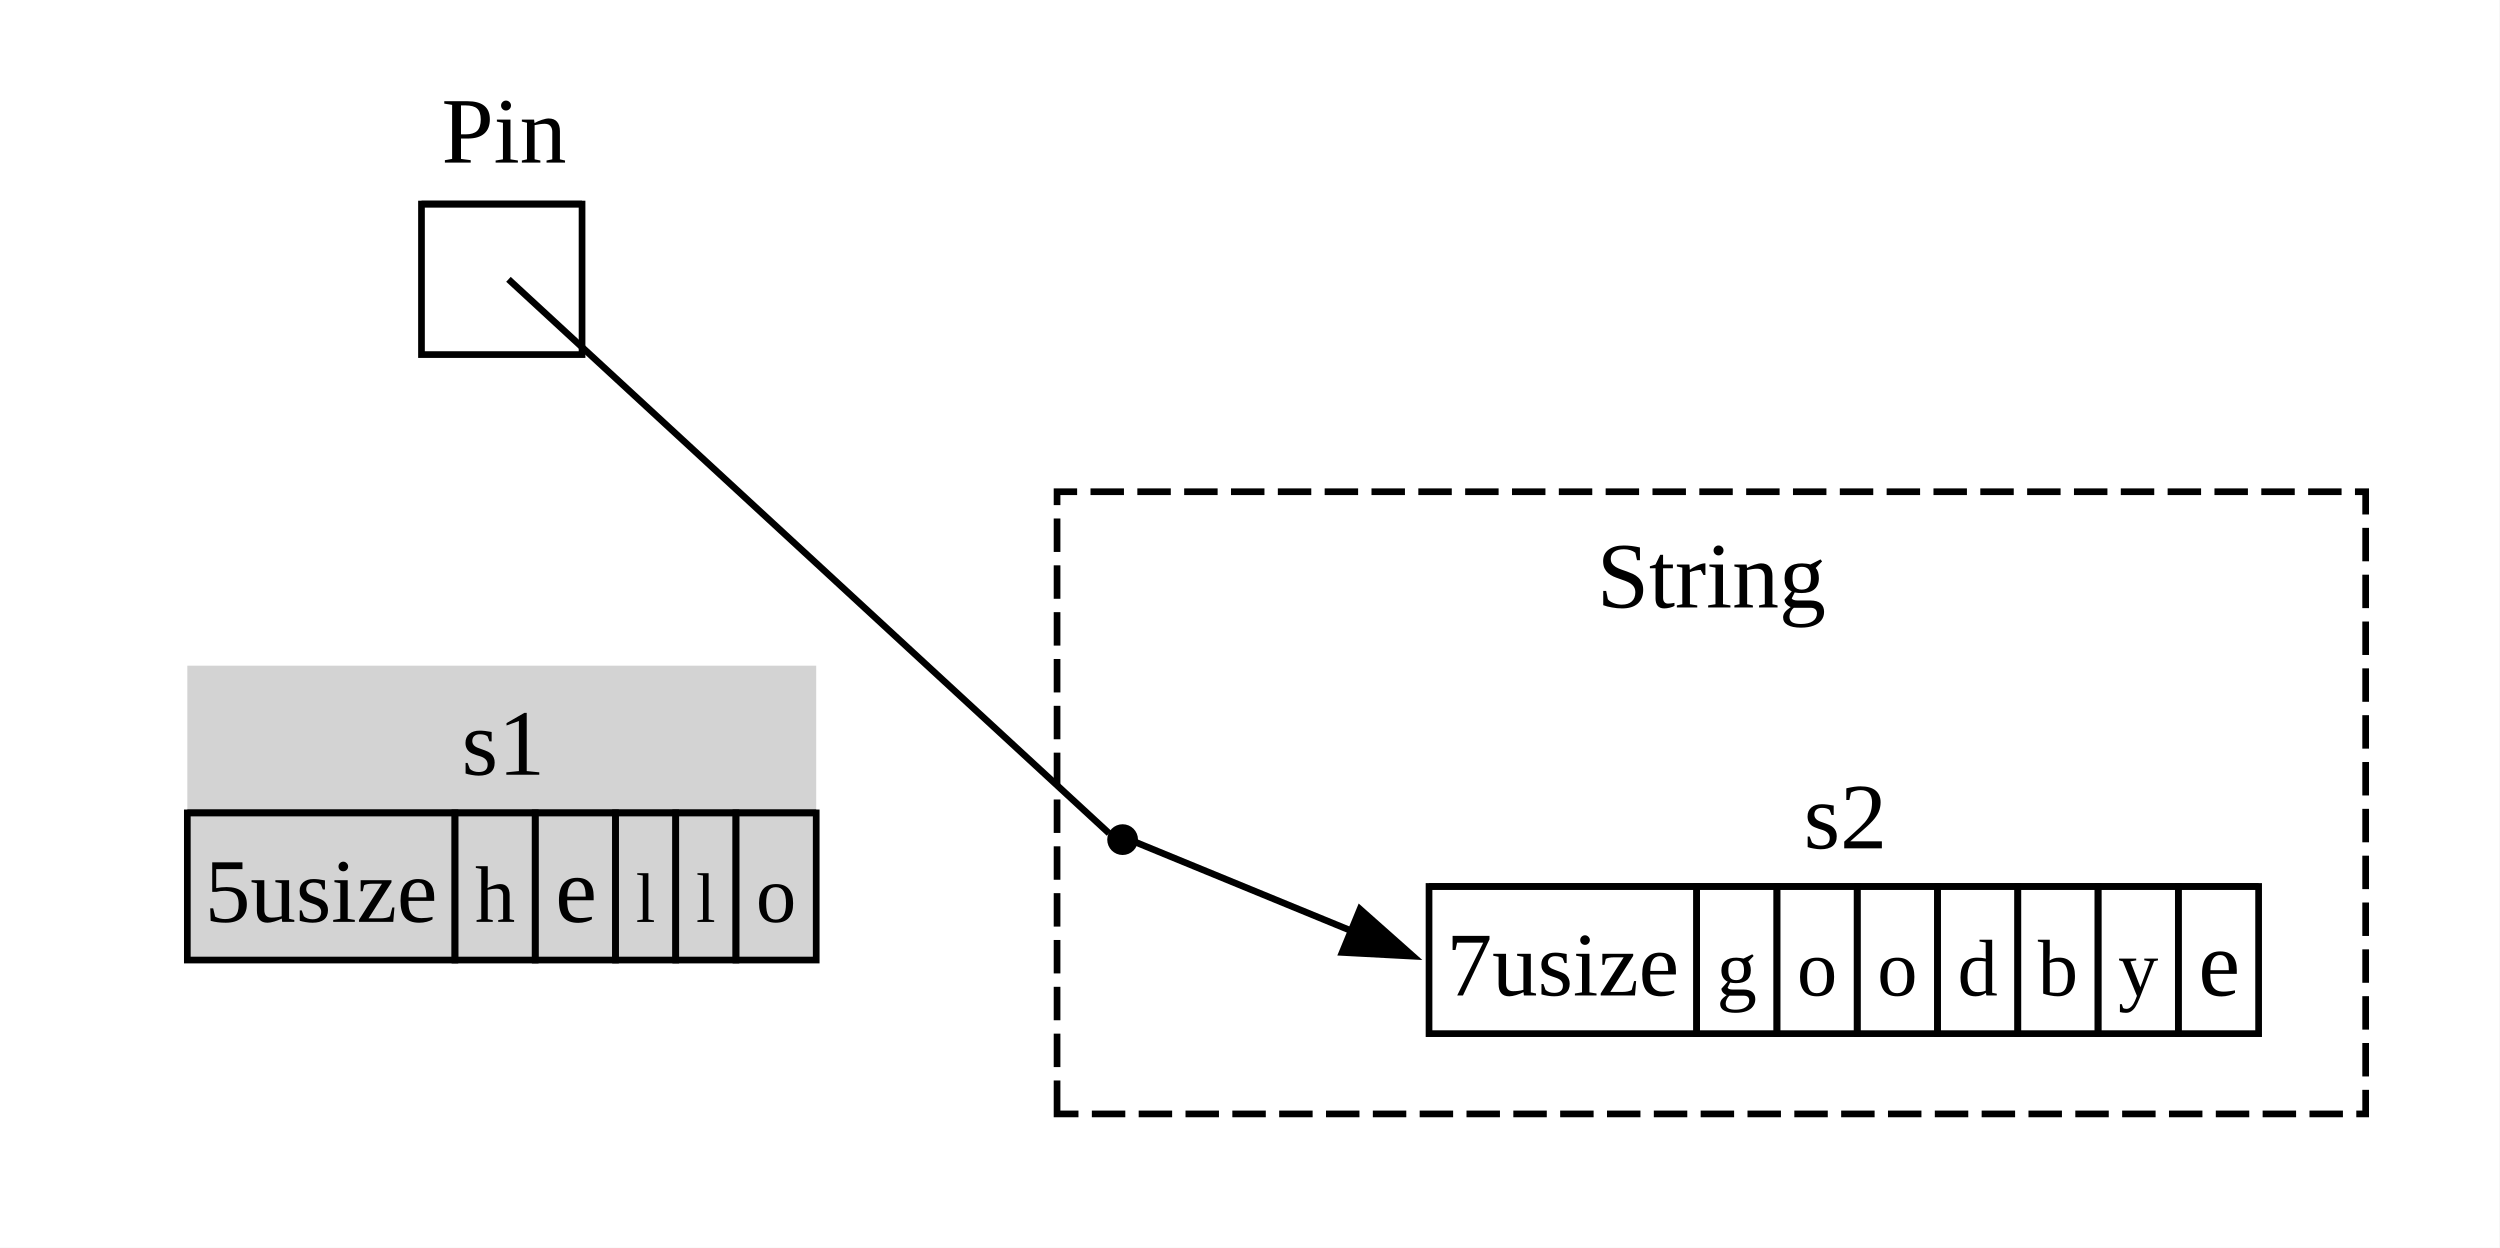
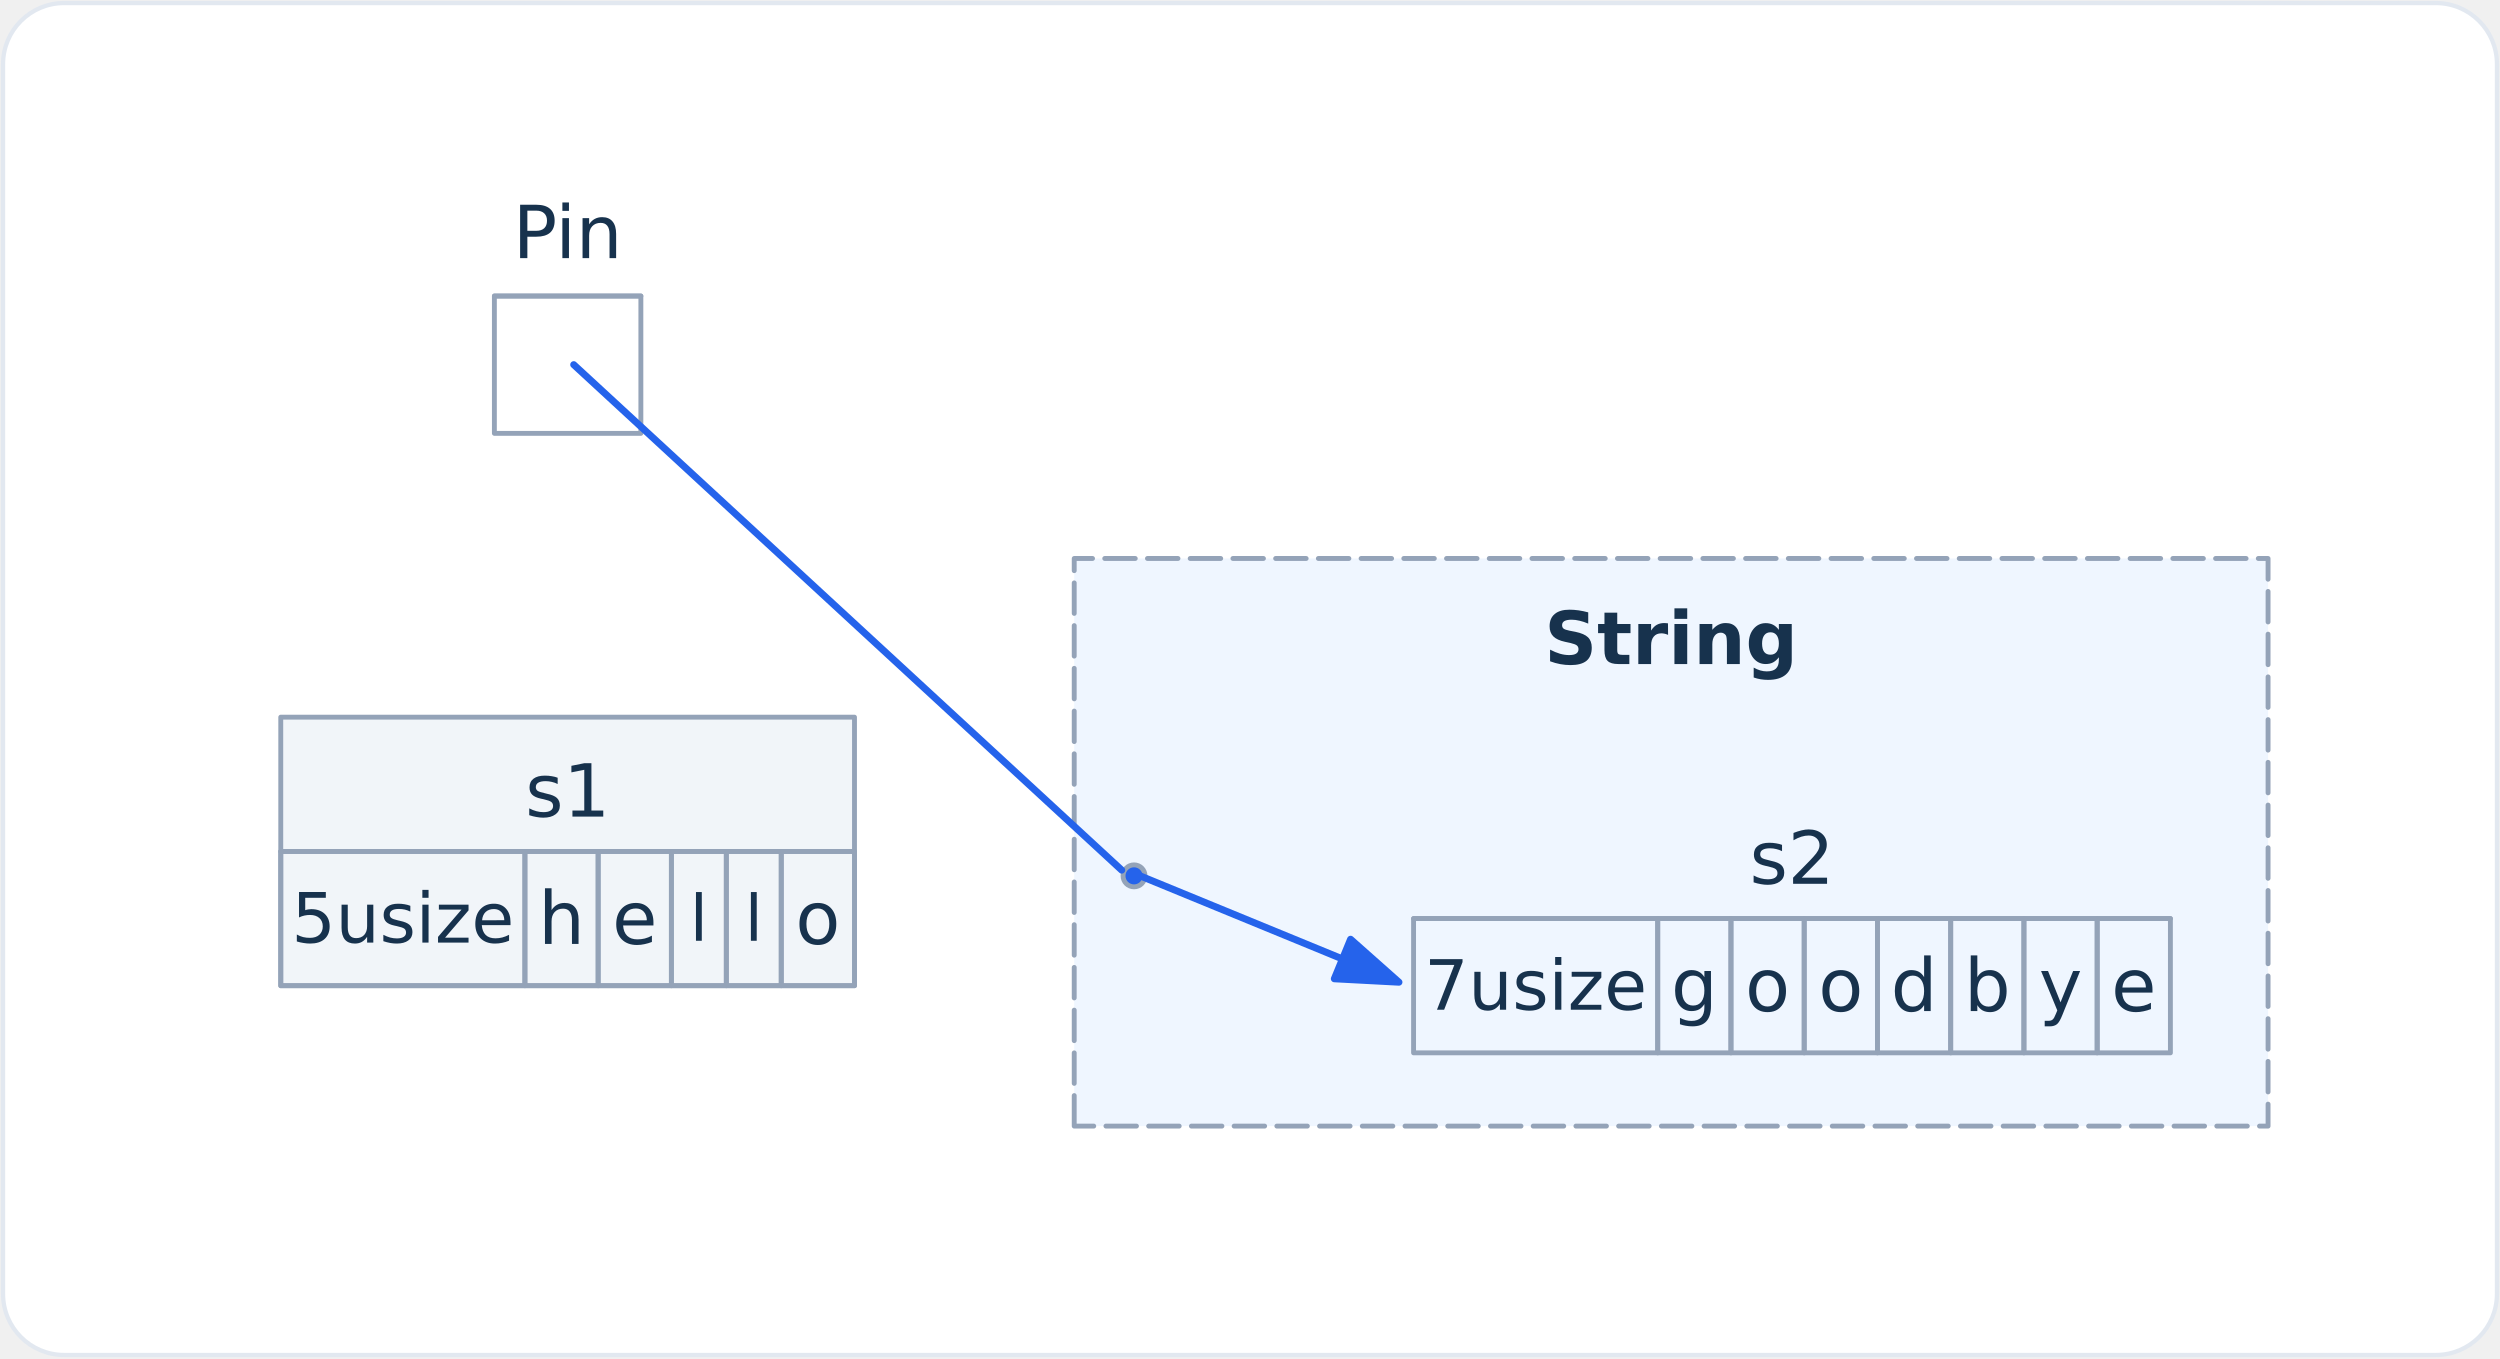
- <svg xmlns="http://www.w3.org/2000/svg" height="200pt" viewBox="0.00 0.00 1557.00 777.00">
-   <g id="graph0" class="graph" transform="scale(4.16667 4.16667) rotate(0) translate(4 182.5)">
-     <polygon fill="white" stroke="none" points="-4,4 -4,-182.5 369.6,-182.5 369.6,4 -4,4" />
+ <svg xmlns="http://www.w3.org/2000/svg" width="760" height="412.842" viewBox="0 0 409.6 222.5" preserveAspectRatio="xMidYMid meet" role="img" aria-labelledby="title desc">
+   <rect x="0.5" y="0.5" width="408.6" height="221.5" rx="10" fill="#ffffff" stroke="#e2e8f0" stroke-width="0.7" />
+   <g id="graph0" class="graph" transform="translate(22 200.5)">
    <g id="clust1" class="cluster">
- </g>
+       </g>
    <g id="clust2" class="cluster">
-       <polygon fill="none" stroke="black" stroke-dasharray="5,2" points="154,-16 154,-109 349.6,-109 349.6,-16 154,-16" />
-       <text text-anchor="middle" x="251.8" y="-91.7" font-family="Liberation Serif, DejaVu Serif, serif" font-size="14.00">String</text>
+       <polygon fill="#eff6ff" stroke="#94a3b8" stroke-dasharray="5,2" points="154,-16 154,-109 349.6,-109 349.6,-16 154,-16" stroke-width="0.8" stroke-linejoin="round" stroke-linecap="round" />
+       <text text-anchor="middle" x="251.8" y="-91.7" font-family="DejaVu Sans, sans-serif" font-size="12.00" fill="#17324d" font-weight="600">String</text>
    </g>
    <g id="node1" class="node">
-       <polyline fill="none" stroke="black" points="59,-152 83,-152" />
-       <text text-anchor="start" x="62" y="-158.2" font-family="Liberation Serif, DejaVu Serif, serif" font-size="14.00">Pin</text>
-       <polygon fill="none" stroke="black" points="59,-129.5 59,-152 83,-152 83,-129.5 59,-129.5" />
-       <text text-anchor="start" x="69.12" y="-135.7" font-family="Liberation Serif, DejaVu Serif, serif" font-size="14.00"> </text>
+       <polyline fill="none" stroke="#94a3b8" points="59,-152 83,-152" stroke-width="0.8" stroke-linejoin="round" stroke-linecap="round" />
+       <text text-anchor="middle" x="71" y="-158.2" font-family="DejaVu Sans, sans-serif" font-size="12.00" fill="#17324d">Pin</text>
+       <polygon fill="none" stroke="#94a3b8" points="59,-129.5 59,-152 83,-152 83,-129.5 59,-129.5" stroke-width="0.8" stroke-linejoin="round" stroke-linecap="round" />
+       <text text-anchor="start" x="69.12" y="-135.7" font-family="DejaVu Sans, sans-serif" font-size="14.00" fill="#17324d"> </text>
    </g>
    <g id="node3" class="node">
-       <ellipse fill="black" stroke="black" cx="163.8" cy="-57" rx="1.8" ry="1.8" />
+       <ellipse fill="#2563eb" stroke="#94a3b8" cx="163.8" cy="-57" rx="1.8" ry="1.8" stroke-width="0.8" stroke-linejoin="round" stroke-linecap="round" />
    </g>
    <g id="edge1" class="edge">
-       <path fill="none" stroke="black" d="M72,-140.75C72,-140.75 151.8,-67.14 161.78,-57.94" />
+       <path fill="none" stroke="#2563eb" d="M72,-140.75C72,-140.75 151.8,-67.14 161.78,-57.94" stroke-width="1.15" stroke-linejoin="round" stroke-linecap="round" />
    </g>
    <g id="node2" class="node">
-       <polygon fill="lightgray" stroke="none" points="24,-39 24,-83 118,-83 118,-39 24,-39" />
-       <polyline fill="none" stroke="black" points="24,-61 118,-61" />
-       <text text-anchor="start" x="65" y="-66.7" font-family="Liberation Serif, DejaVu Serif, serif" font-size="14.00">s1</text>
-       <polygon fill="none" stroke="black" points="24,-39 24,-61 64,-61 64,-39 24,-39" />
-       <text text-anchor="middle" x="44" y="-44.7" font-family="Liberation Serif, DejaVu Serif, serif" font-size="13.60">5usize</text>
-       <polygon fill="none" stroke="black" points="64,-39 64,-61 76,-61 76,-39 64,-39" />
-       <text text-anchor="middle" x="70" y="-44.7" font-family="Liberation Serif, DejaVu Serif, serif" font-size="12.00">h</text>
-       <polygon fill="none" stroke="black" points="76,-39 76,-61 88,-61 88,-39 76,-39" />
-       <text text-anchor="start" x="79" y="-44.7" font-family="Liberation Serif, DejaVu Serif, serif" font-size="14.00">e</text>
-       <polygon fill="none" stroke="black" points="88,-39 88,-61 97,-61 97,-39 88,-39" />
-       <text text-anchor="middle" x="92.5" y="-44.7" font-family="Liberation Serif, DejaVu Serif, serif" font-size="10.50">l</text>
-       <polygon fill="none" stroke="black" points="97,-39 97,-61 106,-61 106,-39 97,-39" />
-       <text text-anchor="middle" x="101.5" y="-44.7" font-family="Liberation Serif, DejaVu Serif, serif" font-size="10.50">l</text>
-       <polygon fill="none" stroke="black" points="106,-39 106,-61 118,-61 118,-39 106,-39" />
-       <text text-anchor="middle" x="112" y="-44.7" font-family="Liberation Serif, DejaVu Serif, serif" font-size="12.00">o</text>
+       <polygon fill="#f1f5f9" stroke="#94a3b8" points="24,-39 24,-83 118,-83 118,-39 24,-39" stroke-width="0.8" stroke-linejoin="round" stroke-linecap="round" />
+       <polyline fill="none" stroke="#94a3b8" points="24,-61 118,-61" stroke-width="0.8" stroke-linejoin="round" stroke-linecap="round" />
+       <text text-anchor="middle" x="71" y="-66.7" font-family="DejaVu Sans, sans-serif" font-size="12.00" fill="#17324d">s1</text>
+       <polygon fill="none" stroke="#94a3b8" points="24,-39 24,-61 64,-61 64,-39 24,-39" stroke-width="0.8" stroke-linejoin="round" stroke-linecap="round" />
+       <text text-anchor="middle" x="44" y="-50" font-family="DejaVu Sans, sans-serif" font-size="11.37" fill="#17324d" dominant-baseline="central">5usize</text>
+       <polygon fill="none" stroke="#94a3b8" points="64,-39 64,-61 76,-61 76,-39 64,-39" stroke-width="0.8" stroke-linejoin="round" stroke-linecap="round" />
+       <text text-anchor="middle" x="70" y="-50" font-family="DejaVu Sans, sans-serif" font-size="12.00" fill="#17324d" dominant-baseline="central">h</text>
+       <polygon fill="none" stroke="#94a3b8" points="76,-39 76,-61 88,-61 88,-39 76,-39" stroke-width="0.8" stroke-linejoin="round" stroke-linecap="round" />
+       <text text-anchor="middle" x="82" y="-50" font-family="DejaVu Sans, sans-serif" font-size="12.00" fill="#17324d" dominant-baseline="central">e</text>
+       <polygon fill="none" stroke="#94a3b8" points="88,-39 88,-61 97,-61 97,-39 88,-39" stroke-width="0.8" stroke-linejoin="round" stroke-linecap="round" />
+       <text text-anchor="middle" x="92.5" y="-50" font-family="DejaVu Sans, sans-serif" font-size="10.50" fill="#17324d" dominant-baseline="central">l</text>
+       <polygon fill="none" stroke="#94a3b8" points="97,-39 97,-61 106,-61 106,-39 97,-39" stroke-width="0.8" stroke-linejoin="round" stroke-linecap="round" />
+       <text text-anchor="middle" x="101.5" y="-50" font-family="DejaVu Sans, sans-serif" font-size="10.50" fill="#17324d" dominant-baseline="central">l</text>
+       <polygon fill="none" stroke="#94a3b8" points="106,-39 106,-61 118,-61 118,-39 106,-39" stroke-width="0.8" stroke-linejoin="round" stroke-linecap="round" />
+       <text text-anchor="middle" x="112" y="-50" font-family="DejaVu Sans, sans-serif" font-size="12.00" fill="#17324d" dominant-baseline="central">o</text>
    </g>
    <g id="node4" class="node">
-       <polyline fill="none" stroke="black" points="209.6,-50 333.6,-50" />
-       <text text-anchor="start" x="265.6" y="-55.7" font-family="Liberation Serif, DejaVu Serif, serif" font-size="14.00">s2</text>
-       <polygon fill="none" stroke="black" points="209.6,-28 209.6,-50 249.6,-50 249.6,-28 209.6,-28" />
-       <text text-anchor="middle" x="229.6" y="-33.7" font-family="Liberation Serif, DejaVu Serif, serif" font-size="13.60">7usize</text>
-       <polygon fill="none" stroke="black" points="249.6,-28 249.6,-50 261.6,-50 261.6,-28 249.6,-28" />
-       <text text-anchor="middle" x="255.6" y="-33.7" font-family="Liberation Serif, DejaVu Serif, serif" font-size="12.00">g</text>
-       <polygon fill="none" stroke="black" points="261.6,-28 261.6,-50 273.6,-50 273.6,-28 261.6,-28" />
-       <text text-anchor="middle" x="267.6" y="-33.7" font-family="Liberation Serif, DejaVu Serif, serif" font-size="12.00">o</text>
-       <polygon fill="none" stroke="black" points="273.6,-28 273.6,-50 285.6,-50 285.6,-28 273.6,-28" />
-       <text text-anchor="middle" x="279.6" y="-33.7" font-family="Liberation Serif, DejaVu Serif, serif" font-size="12.00">o</text>
-       <polygon fill="none" stroke="black" points="285.6,-28 285.6,-50 297.6,-50 297.6,-28 285.6,-28" />
-       <text text-anchor="middle" x="291.6" y="-33.7" font-family="Liberation Serif, DejaVu Serif, serif" font-size="12.00">d</text>
-       <polygon fill="none" stroke="black" points="297.6,-28 297.6,-50 309.6,-50 309.6,-28 297.6,-28" />
-       <text text-anchor="middle" x="303.6" y="-33.7" font-family="Liberation Serif, DejaVu Serif, serif" font-size="12.00">b</text>
-       <polygon fill="none" stroke="black" points="309.6,-28 309.6,-50 321.6,-50 321.6,-28 309.6,-28" />
-       <text text-anchor="middle" x="315.6" y="-33.7" font-family="Liberation Serif, DejaVu Serif, serif" font-size="12.00">y</text>
-       <polygon fill="none" stroke="black" points="321.6,-28 321.6,-50 333.6,-50 333.6,-28 321.6,-28" />
-       <text text-anchor="start" x="324.6" y="-33.7" font-family="Liberation Serif, DejaVu Serif, serif" font-size="14.00">e</text>
+       <polyline fill="none" stroke="#94a3b8" points="209.6,-50 333.6,-50" stroke-width="0.8" stroke-linejoin="round" stroke-linecap="round" />
+       <text text-anchor="middle" x="271.6" y="-55.7" font-family="DejaVu Sans, sans-serif" font-size="12.00" fill="#17324d">s2</text>
+       <polygon fill="none" stroke="#94a3b8" points="209.6,-28 209.6,-50 249.6,-50 249.6,-28 209.6,-28" stroke-width="0.8" stroke-linejoin="round" stroke-linecap="round" />
+       <text text-anchor="middle" x="229.6" y="-39" font-family="DejaVu Sans, sans-serif" font-size="11.37" fill="#17324d" dominant-baseline="central">7usize</text>
+       <polygon fill="none" stroke="#94a3b8" points="249.6,-28 249.6,-50 261.6,-50 261.6,-28 249.6,-28" stroke-width="0.8" stroke-linejoin="round" stroke-linecap="round" />
+       <text text-anchor="middle" x="255.6" y="-39" font-family="DejaVu Sans, sans-serif" font-size="12.00" fill="#17324d" dominant-baseline="central">g</text>
+       <polygon fill="none" stroke="#94a3b8" points="261.6,-28 261.6,-50 273.6,-50 273.6,-28 261.6,-28" stroke-width="0.8" stroke-linejoin="round" stroke-linecap="round" />
+       <text text-anchor="middle" x="267.6" y="-39" font-family="DejaVu Sans, sans-serif" font-size="12.00" fill="#17324d" dominant-baseline="central">o</text>
+       <polygon fill="none" stroke="#94a3b8" points="273.6,-28 273.6,-50 285.6,-50 285.6,-28 273.6,-28" stroke-width="0.8" stroke-linejoin="round" stroke-linecap="round" />
+       <text text-anchor="middle" x="279.6" y="-39" font-family="DejaVu Sans, sans-serif" font-size="12.00" fill="#17324d" dominant-baseline="central">o</text>
+       <polygon fill="none" stroke="#94a3b8" points="285.6,-28 285.6,-50 297.6,-50 297.6,-28 285.6,-28" stroke-width="0.8" stroke-linejoin="round" stroke-linecap="round" />
+       <text text-anchor="middle" x="291.6" y="-39" font-family="DejaVu Sans, sans-serif" font-size="12.00" fill="#17324d" dominant-baseline="central">d</text>
+       <polygon fill="none" stroke="#94a3b8" points="297.6,-28 297.6,-50 309.6,-50 309.6,-28 297.6,-28" stroke-width="0.8" stroke-linejoin="round" stroke-linecap="round" />
+       <text text-anchor="middle" x="303.6" y="-39" font-family="DejaVu Sans, sans-serif" font-size="12.00" fill="#17324d" dominant-baseline="central">b</text>
+       <polygon fill="none" stroke="#94a3b8" points="309.6,-28 309.6,-50 321.6,-50 321.6,-28 309.6,-28" stroke-width="0.8" stroke-linejoin="round" stroke-linecap="round" />
+       <text text-anchor="middle" x="315.6" y="-39" font-family="DejaVu Sans, sans-serif" font-size="12.00" fill="#17324d" dominant-baseline="central">y</text>
+       <polygon fill="none" stroke="#94a3b8" points="321.6,-28 321.6,-50 333.6,-50 333.6,-28 321.6,-28" stroke-width="0.8" stroke-linejoin="round" stroke-linecap="round" />
+       <text text-anchor="middle" x="327.6" y="-39" font-family="DejaVu Sans, sans-serif" font-size="12.00" fill="#17324d" dominant-baseline="central">e</text>
    </g>
    <g id="edge2" class="edge">
-       <path fill="none" stroke="black" d="M164.8,-57C164.8,-57 185.03,-48.68 198,-43.36" />
-       <polygon fill="black" stroke="black" points="199.28,-46.61 207.2,-39.58 196.62,-40.14 199.28,-46.61" />
+       <path fill="none" stroke="#2563eb" d="M164.8,-57C164.8,-57 185.03,-48.68 198,-43.36" stroke-width="1.15" stroke-linejoin="round" stroke-linecap="round" />
+       <polygon fill="#2563eb" stroke="#2563eb" points="199.28,-46.61 207.2,-39.58 196.62,-40.14 199.28,-46.61" stroke-width="1.15" stroke-linejoin="round" stroke-linecap="round" />
    </g>
  </g>
</svg>
